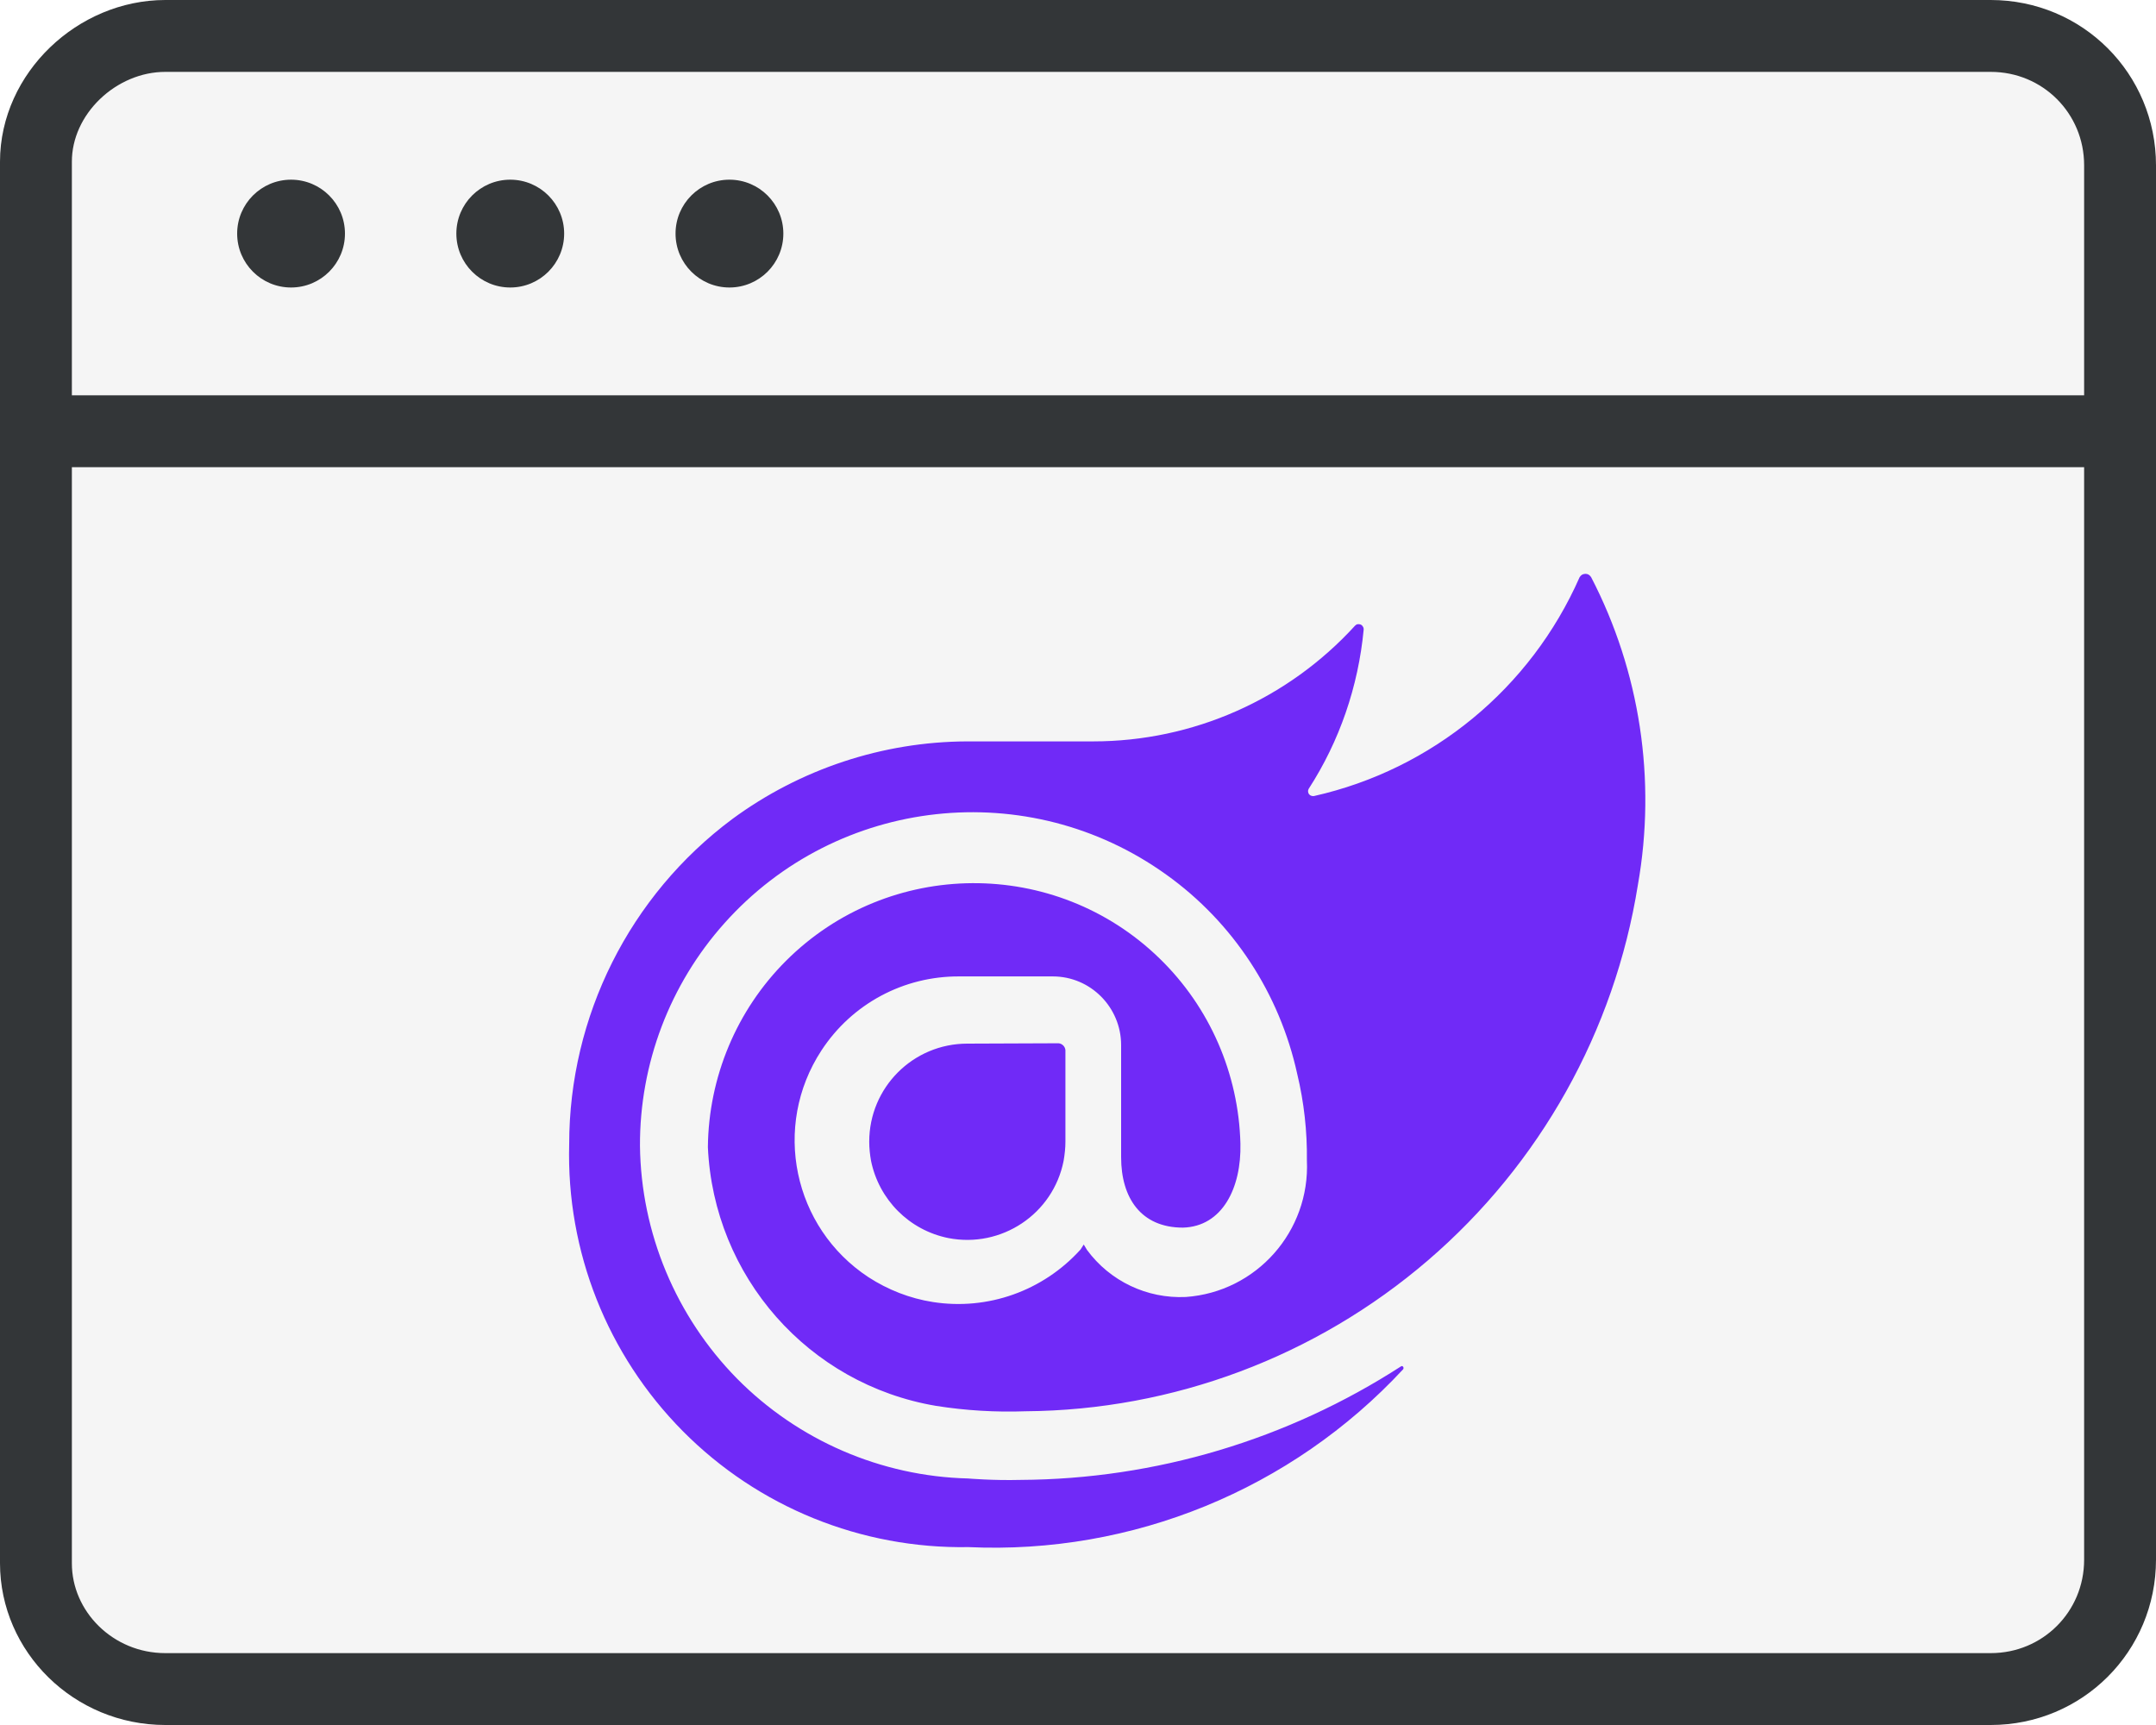
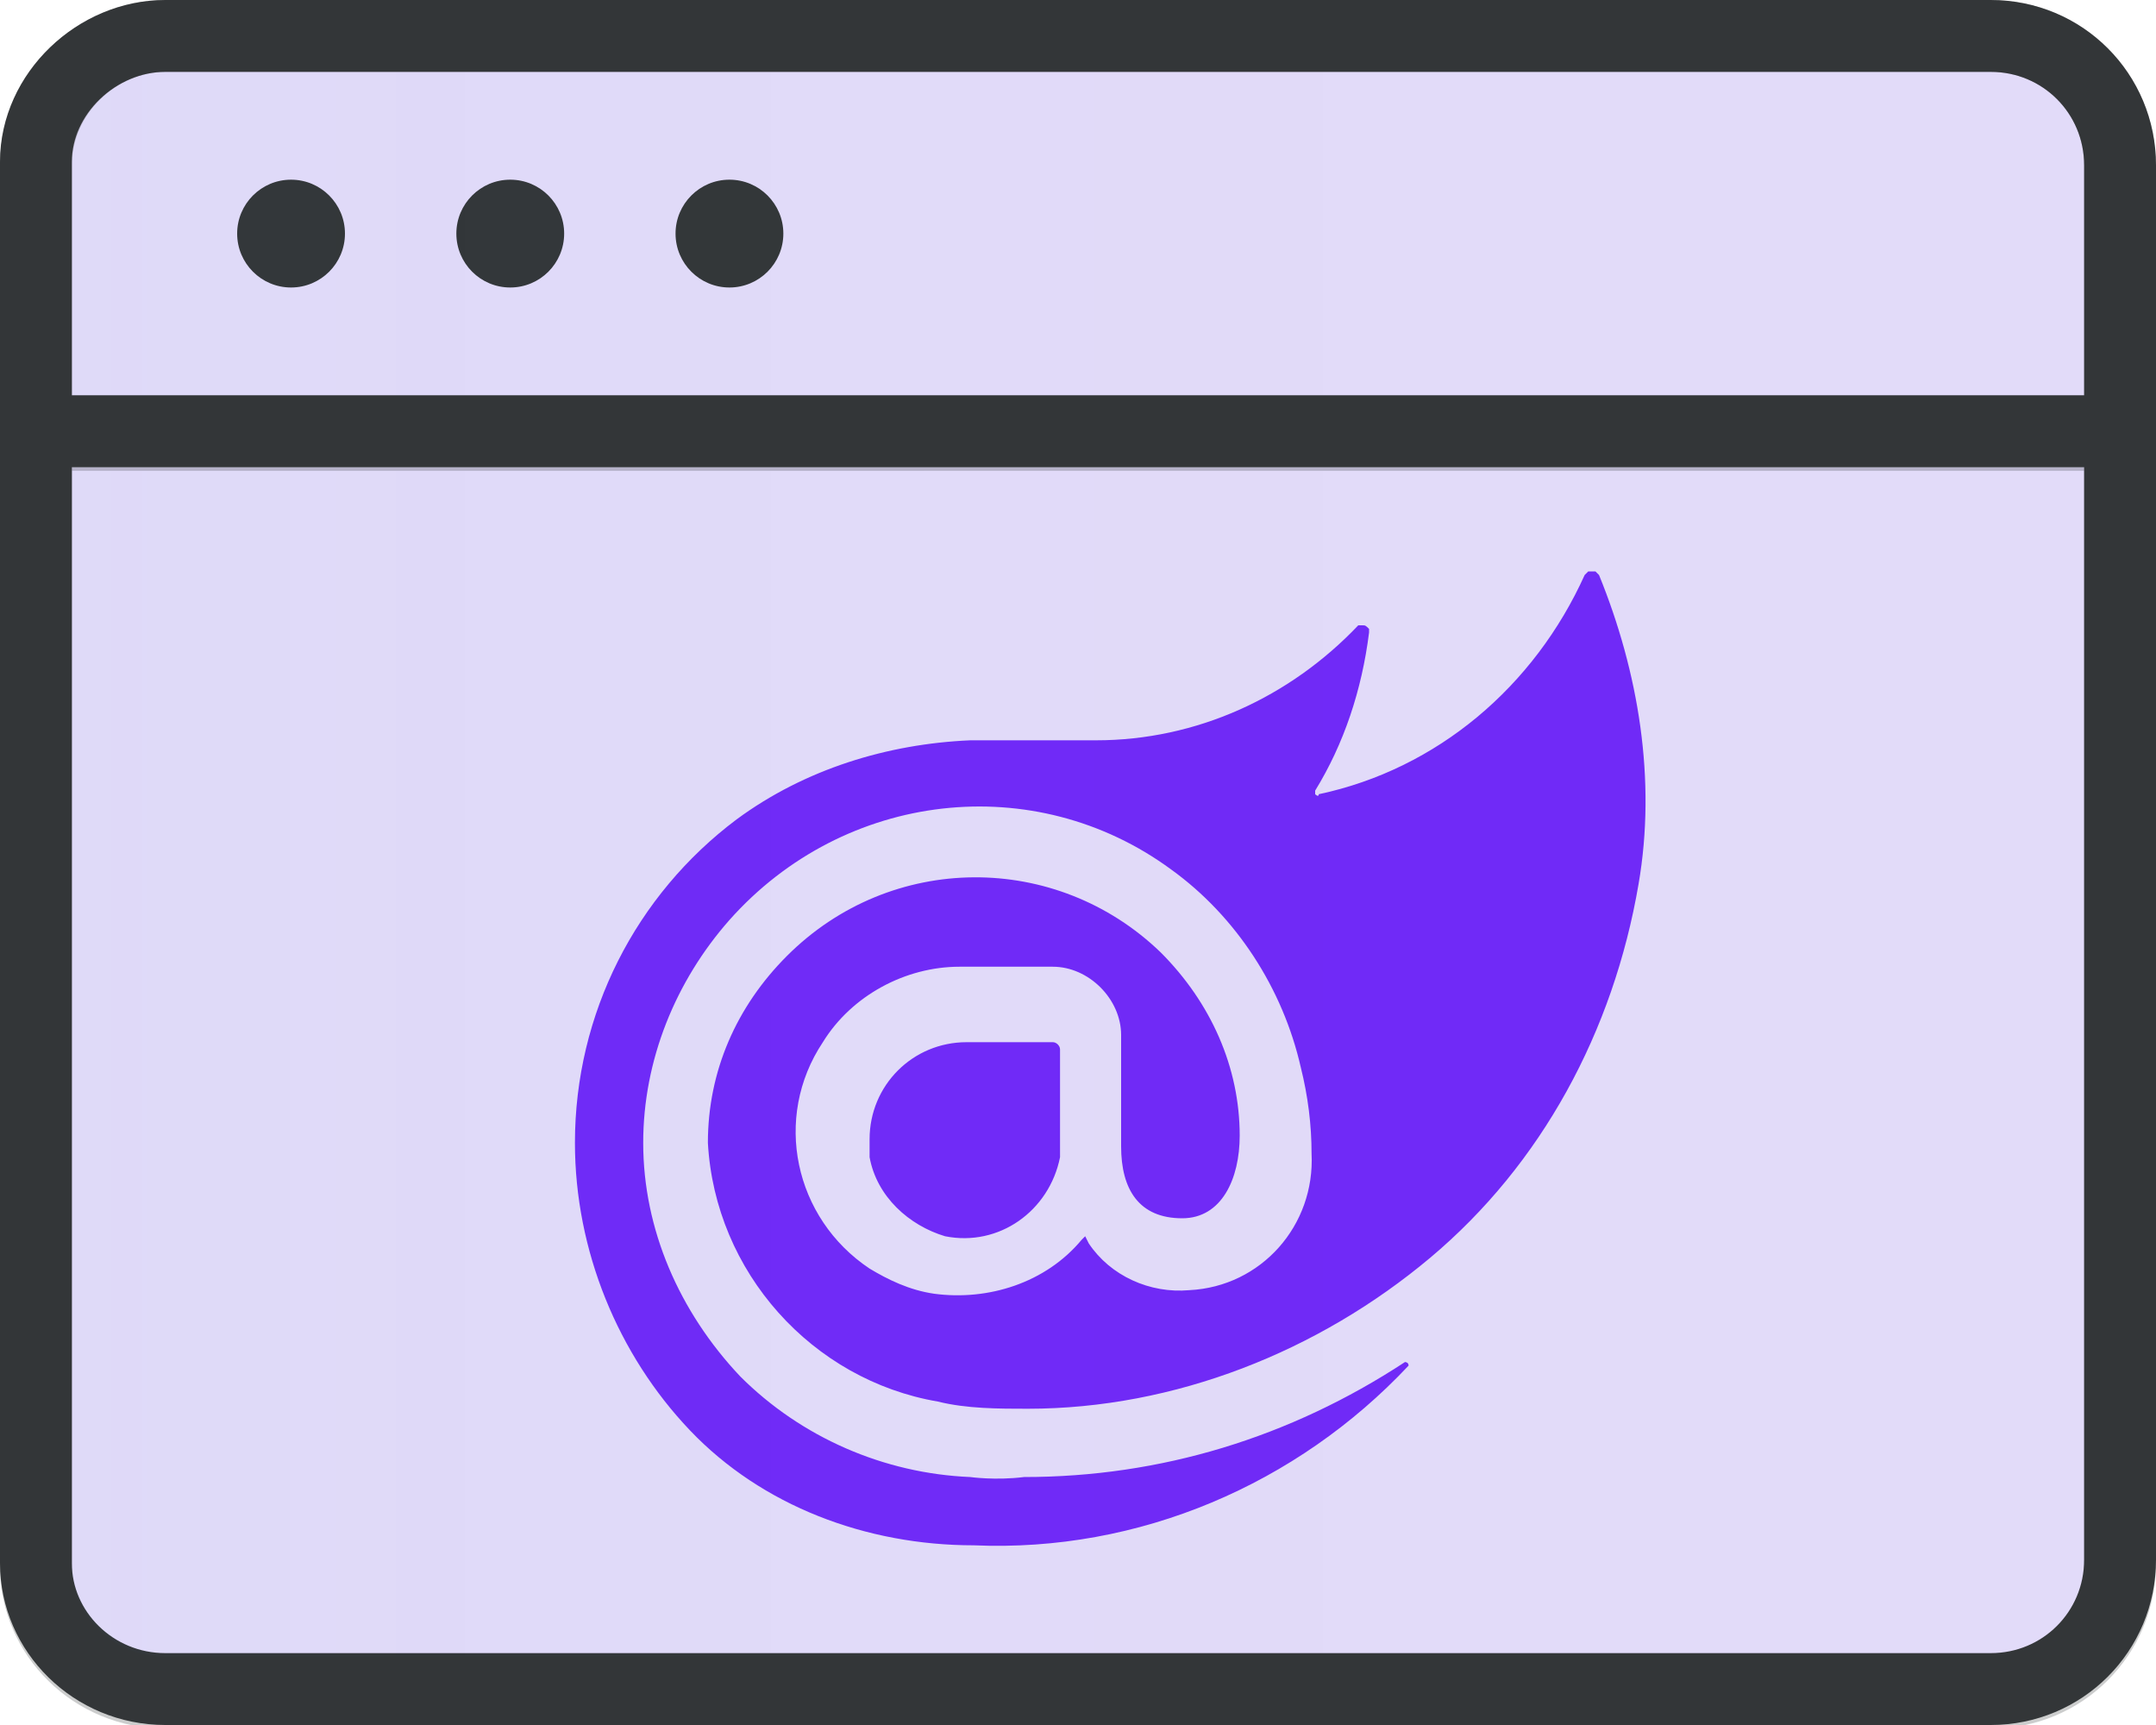
<svg xmlns="http://www.w3.org/2000/svg" version="1.1" id="Layer_1" x="0px" y="0px" viewBox="0 0 60 48" style="enable-background:new 0 0 60 48;" xml:space="preserve">
  <style type="text/css">
- 	.st0{fill:#F2F2F2;fill-opacity:0.8;stroke:#333638;stroke-width:2;}
+ 	.st0{fill:#DBD2F7;fill-opacity:0.8;stroke:#333638;stroke-width:2;}
	.st1{fill:#702AF7;}
	.st2{fill:#333638;}
+ 	.st3{opacity:0.25;fill:url(#SVGID_1_);fill-opacity:0.8;stroke:#333638;stroke-width:2;enable-background:new    ;}
</style>
  <g id="Layer_2_00000173873056642197765260000012896613268304338841_">
    <g id="Layer_1-2">
      <path class="st0" d="M59,43.4L59,43.4c0,2-1.6,3.6-3.6,3.6h-0.1H4.6c-2,0-3.6-1.6-3.6-3.5c0,0,0,0,0-0.1V12h58V43.4z M59,4.6    L59,4.6c0-2-1.6-3.6-3.6-3.6h-0.1H4.6C2.7,1,1,2.6,1,4.5c0,0,0,0,0,0.1V12h58V4.6z" />
-       <path class="st1" d="M45.58,24.63c-0.65,4.06-2.72,7.76-5.84,10.44s-7.09,4.17-11.2,4.2c-0.83,0.03-1.67-0.02-2.49-0.15    c-3.55-0.6-6.19-3.6-6.35-7.2c0.02-1.95,0.8-3.81,2.17-5.18c2.86-2.86,7.5-2.89,10.4-0.07c1.4,1.36,2.2,3.21,2.25,5.15    c0.03,1.23-0.5,2.31-1.6,2.34c-1.17,0-1.72-0.83-1.72-1.96v-3.12c0-1.05-0.85-1.91-1.9-1.91H26.7c-1.55-0.01-2.99,0.76-3.84,2.06    c-1.38,2.11-0.79,4.93,1.31,6.31c0.54,0.35,1.15,0.59,1.79,0.69c1.53,0.24,3.07-0.31,4.11-1.46l0.09-0.14l0.09,0.15    c0.64,0.87,1.67,1.36,2.75,1.31c1.97-0.14,3.46-1.83,3.37-3.8c0.01-0.81-0.08-1.62-0.27-2.41c-0.49-2.23-1.78-4.21-3.64-5.54    c-3.84-2.76-9.15-2.18-12.3,1.35c-1.52,1.7-2.36,3.91-2.35,6.2c0.03,2.42,1,4.74,2.7,6.47c1.7,1.72,4.01,2.72,6.43,2.78    c0,0,0.69,0.06,1.46,0.04c3.76-0.02,7.43-1.12,10.59-3.16c0.04-0.03,0.09,0.03,0.06,0.08c-3.11,3.35-7.54,5.16-12.1,4.95    c-2.98,0.05-5.85-1.11-7.95-3.23c-2.1-2.12-3.24-5-3.16-7.98c0-3.56,1.68-6.92,4.54-9.05c1.89-1.39,4.18-2.15,6.53-2.16h3.51    c2.78,0,5.42-1.17,7.29-3.22c0.02-0.02,0.05-0.04,0.07-0.04c0.06-0.01,0.12,0.01,0.15,0.07c0.02,0.03,0.02,0.05,0.02,0.08    c-0.15,1.58-0.67,3.1-1.53,4.43c-0.03,0.05-0.02,0.11,0.01,0.15c0.03,0.04,0.09,0.06,0.14,0.05c3.29-0.74,6.03-3,7.39-6.09    c0.02-0.03,0.04-0.05,0.07-0.07c0.06-0.03,0.13-0.03,0.18,0c0.03,0.02,0.05,0.04,0.07,0.07C45.64,18.68,46.1,21.7,45.58,24.63    L45.58,24.63z M26.92,29.04c-1.51,0-2.73,1.22-2.73,2.73c0,0.18,0.02,0.36,0.05,0.53c0.22,1.08,1.06,1.93,2.15,2.15    c1.48,0.29,2.92-0.67,3.21-2.15c0.03-0.18,0.05-0.35,0.05-0.53v-2.55c-0.01-0.1-0.09-0.18-0.19-0.19L26.92,29.04z" />
+       <path class="st1" d="M45.6,24.6c-0.7,4.1-2.7,7.8-5.8,10.4s-7.1,4.2-11.2,4.2c-0.8,0-1.7,0-2.5-0.2c-3.5-0.6-6.2-3.6-6.4-7.2    c0-2,0.8-3.8,2.2-5.2c2.9-2.9,7.5-2.9,10.4-0.1c1.4,1.4,2.2,3.2,2.2,5.1c0,1.2-0.5,2.3-1.6,2.3c-1.2,0-1.7-0.8-1.7-2v-3.1    c0-1-0.9-1.9-1.9-1.9h-2.6c-1.5,0-3,0.8-3.8,2.1c-1.4,2.1-0.8,4.9,1.3,6.3c0.5,0.3,1.1,0.6,1.8,0.7c1.5,0.2,3.1-0.3,4.1-1.5    l0.1-0.1l0.1,0.2c0.6,0.9,1.7,1.4,2.8,1.3c2-0.1,3.5-1.8,3.4-3.8c0-0.8-0.1-1.6-0.3-2.4c-0.5-2.2-1.8-4.2-3.6-5.5    c-3.8-2.8-9.1-2.2-12.3,1.4c-1.5,1.7-2.4,3.9-2.4,6.2c0,2.4,1,4.7,2.7,6.5c1.7,1.7,4,2.7,6.4,2.8c0,0,0.7,0.1,1.5,0    c3.8,0,7.4-1.1,10.6-3.2c0,0,0.1,0,0.1,0.1c-3.1,3.3-7.5,5.2-12.1,5c-3,0-5.9-1.1-7.9-3.2s-3.2-5-3.2-8c0-3.6,1.7-6.9,4.5-9    c1.9-1.4,4.2-2.1,6.5-2.2h3.5c2.8,0,5.4-1.2,7.3-3.2c0,0,0,0,0.1,0c0.1,0,0.1,0,0.2,0.1c0,0,0,0,0,0.1c-0.2,1.6-0.7,3.1-1.5,4.4    c0,0,0,0.1,0,0.1c0,0,0.1,0.1,0.1,0c3.3-0.7,6-3,7.4-6.1c0,0,0,0,0.1-0.1c0.1,0,0.1,0,0.2,0c0,0,0,0,0.1,0.1    C45.6,18.7,46.1,21.7,45.6,24.6L45.6,24.6z M26.9,29c-1.5,0-2.7,1.2-2.7,2.7c0,0.2,0,0.4,0,0.5c0.2,1.1,1.1,1.9,2.1,2.2    c1.5,0.3,2.9-0.7,3.2-2.2c0-0.2,0-0.4,0-0.5v-2.5c0-0.1-0.1-0.2-0.2-0.2L26.9,29z" />
      <ellipse class="st2" cx="8.1" cy="6.5" rx="1.5" ry="1.5" />
      <ellipse class="st2" cx="14.2" cy="6.5" rx="1.5" ry="1.5" />
      <ellipse class="st2" cx="20.3" cy="6.5" rx="1.5" ry="1.5" />
    </g>
  </g>
+   <linearGradient id="SVGID_1_" gradientUnits="userSpaceOnUse" x1="1" y1="2896.05" x2="59" y2="2896.05" gradientTransform="matrix(1 0 0 1 0 -2872)">
+     <stop offset="0" style="stop-color:#2484C6;stop-opacity:0.1" />
+     <stop offset="0.18" style="stop-color:#2484C6;stop-opacity:5.000000e-02" />
+     <stop offset="0.48" style="stop-color:#2484C6;stop-opacity:1.000000e-02" />
+     <stop offset="1" style="stop-color:#2484C6;stop-opacity:0" />
+   </linearGradient>
+   <path class="st3" d="M59,43.5L59,43.5c0,2-1.6,3.6-3.6,3.6h-0.1H4.6c-2,0-3.6-1.6-3.6-3.5c0,0,0,0,0-0.1V12h58V43.5z M59,4.6L59,4.6  c0-2-1.6-3.6-3.6-3.6h-0.1H4.6C2.7,1,1,2.6,1,4.6c0,0,0,0,0,0.1v7.4h58V4.6z" />
</svg>
